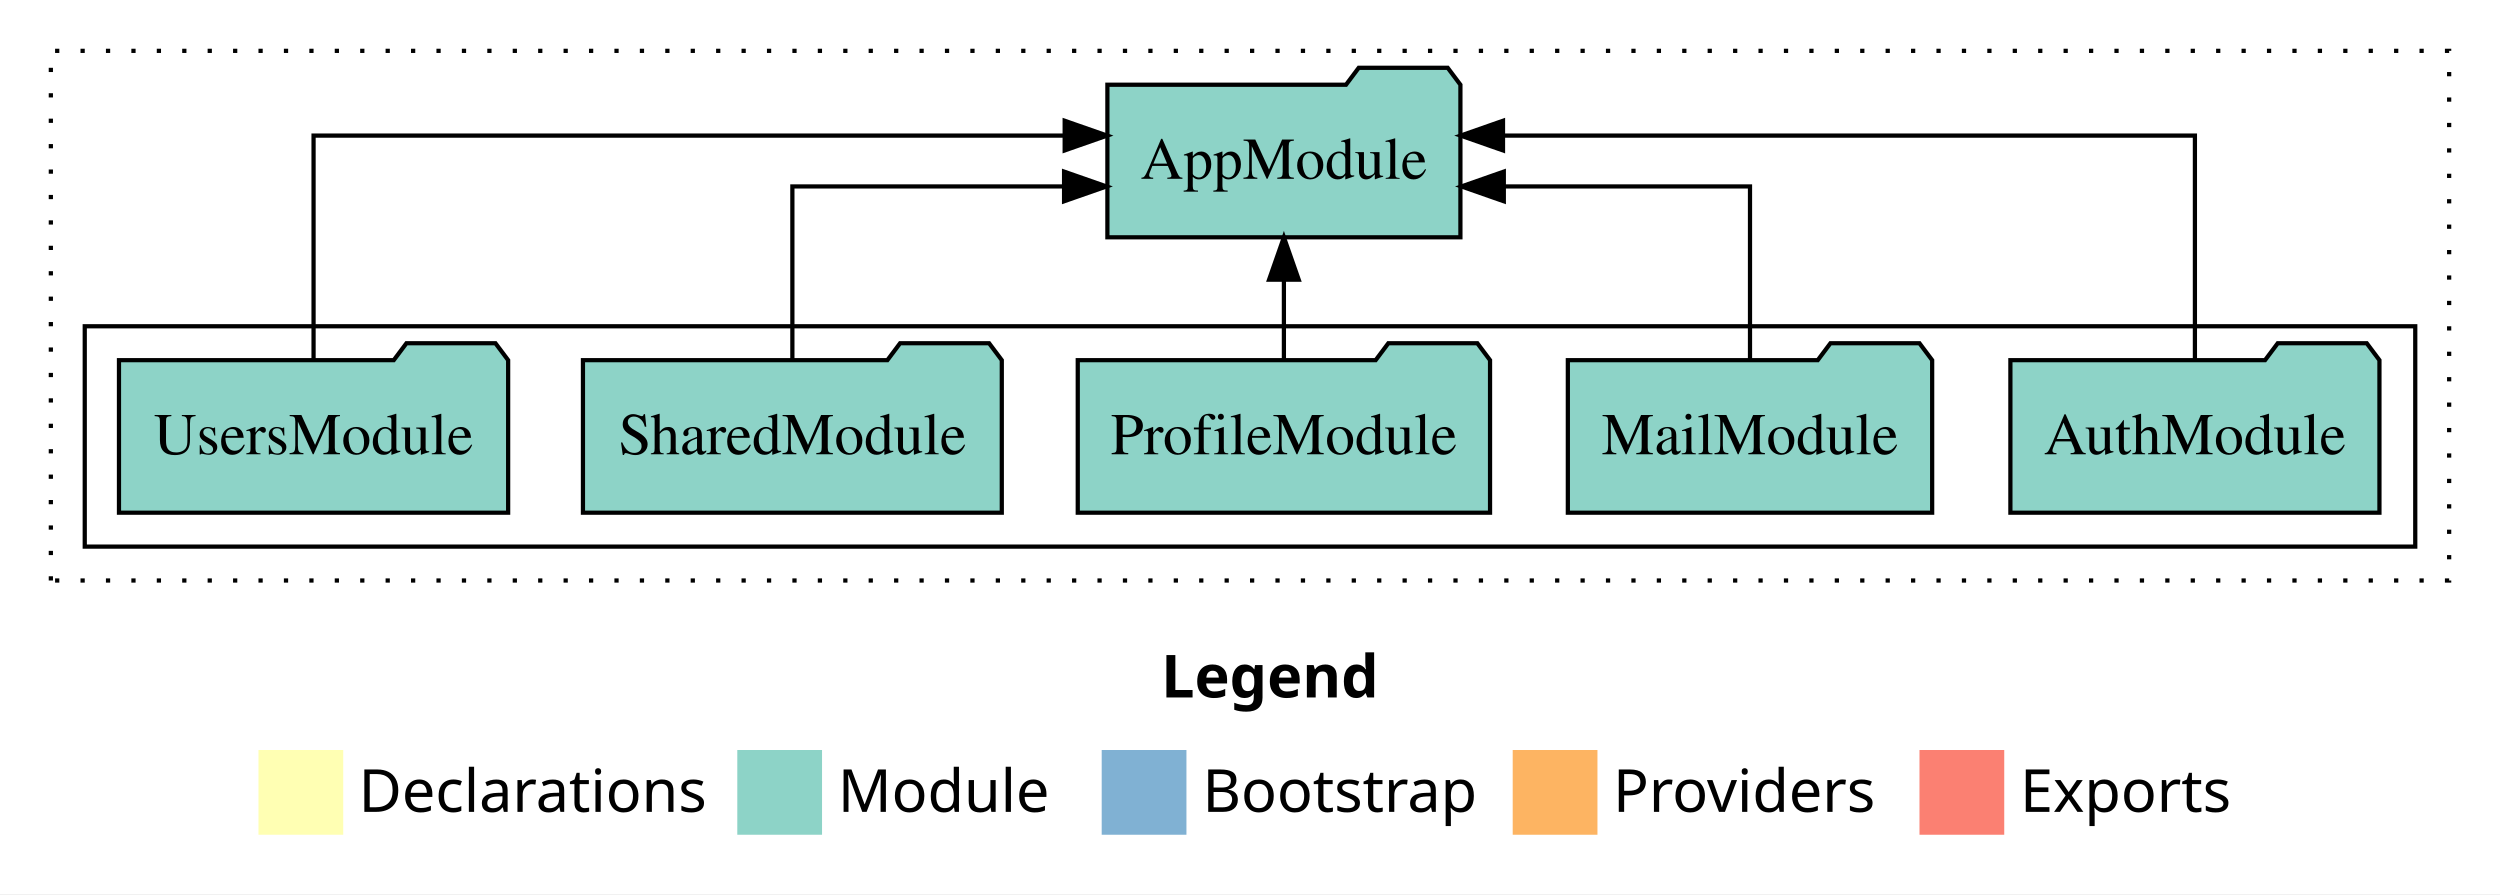
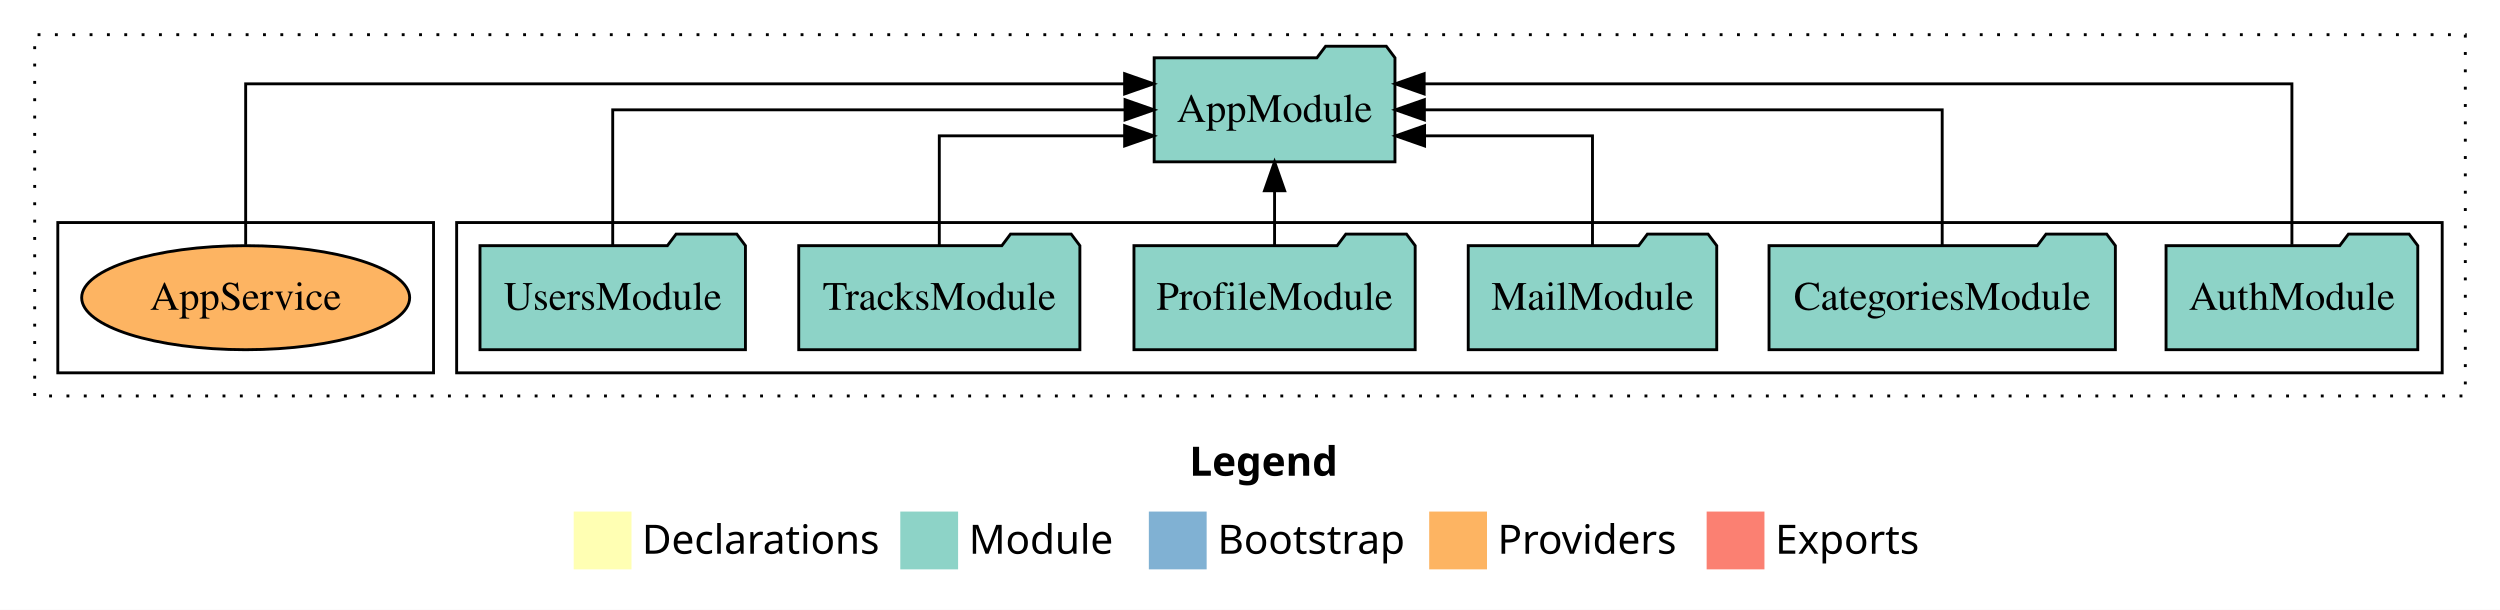
- <svg xmlns="http://www.w3.org/2000/svg" width="590pt" height="211pt" viewBox="0.00 0.00 590.00 211.00">
+ <svg xmlns="http://www.w3.org/2000/svg" width="865pt" height="211pt" viewBox="0.00 0.00 865.00 211.00">
  <g id="graph0" class="graph" transform="scale(1 1) rotate(0) translate(4 207)">
-     <polygon fill="#ffffff" stroke="transparent" points="-4,4 -4,-207 586,-207 586,4 -4,4" />
-     <text text-anchor="start" x="270.009" y="-42.4" font-family="sans-serif" font-weight="bold" font-size="14.00" fill="#000000">Legend</text>
-     <polygon fill="#ffffb3" stroke="transparent" points="57,-10 57,-30 77,-30 77,-10 57,-10" />
-     <text text-anchor="start" x="80.629" y="-15.4" font-family="sans-serif" font-size="14.00" fill="#000000">  Declarations</text>
-     <polygon fill="#8dd3c7" stroke="transparent" points="170,-10 170,-30 190,-30 190,-10 170,-10" />
-     <text text-anchor="start" x="193.725" y="-15.4" font-family="sans-serif" font-size="14.00" fill="#000000">  Module</text>
-     <polygon fill="#80b1d3" stroke="transparent" points="256,-10 256,-30 276,-30 276,-10 256,-10" />
-     <text text-anchor="start" x="279.781" y="-15.4" font-family="sans-serif" font-size="14.00" fill="#000000">  Bootstrap</text>
-     <polygon fill="#fdb462" stroke="transparent" points="353,-10 353,-30 373,-30 373,-10 353,-10" />
-     <text text-anchor="start" x="376.673" y="-15.4" font-family="sans-serif" font-size="14.00" fill="#000000">  Providers</text>
-     <polygon fill="#fb8072" stroke="transparent" points="449,-10 449,-30 469,-30 469,-10 449,-10" />
-     <text text-anchor="start" x="472.726" y="-15.4" font-family="sans-serif" font-size="14.00" fill="#000000">  Exports</text>
+     <polygon fill="#ffffff" stroke="transparent" points="-4,4 -4,-207 861,-207 861,4 -4,4" />
+     <text text-anchor="start" x="407.509" y="-42.4" font-family="sans-serif" font-weight="bold" font-size="14.00" fill="#000000">Legend</text>
+     <polygon fill="#ffffb3" stroke="transparent" points="194.5,-10 194.5,-30 214.5,-30 214.5,-10 194.5,-10" />
+     <text text-anchor="start" x="218.129" y="-15.4" font-family="sans-serif" font-size="14.00" fill="#000000">  Declarations</text>
+     <polygon fill="#8dd3c7" stroke="transparent" points="307.5,-10 307.5,-30 327.5,-30 327.5,-10 307.5,-10" />
+     <text text-anchor="start" x="331.225" y="-15.4" font-family="sans-serif" font-size="14.00" fill="#000000">  Module</text>
+     <polygon fill="#80b1d3" stroke="transparent" points="393.5,-10 393.5,-30 413.5,-30 413.5,-10 393.5,-10" />
+     <text text-anchor="start" x="417.281" y="-15.4" font-family="sans-serif" font-size="14.00" fill="#000000">  Bootstrap</text>
+     <polygon fill="#fdb462" stroke="transparent" points="490.5,-10 490.5,-30 510.5,-30 510.5,-10 490.5,-10" />
+     <text text-anchor="start" x="514.173" y="-15.4" font-family="sans-serif" font-size="14.00" fill="#000000">  Providers</text>
+     <polygon fill="#fb8072" stroke="transparent" points="586.5,-10 586.5,-30 606.5,-30 606.5,-10 586.5,-10" />
+     <text text-anchor="start" x="610.226" y="-15.4" font-family="sans-serif" font-size="14.00" fill="#000000">  Exports</text>
    <g id="clust1" class="cluster">
-       <polygon fill="none" stroke="#000000" stroke-dasharray="1,5" points="8,-70 8,-195 574,-195 574,-70 8,-70" />
+       <polygon fill="none" stroke="#000000" stroke-dasharray="1,5" points="8,-70 8,-195 849,-195 849,-70 8,-70" />
    </g>
    <g id="clust3" class="cluster">
-       <polygon fill="none" stroke="#000000" points="16,-78 16,-130 566,-130 566,-78 16,-78" />
+       <polygon fill="none" stroke="#000000" points="154,-78 154,-130 841,-130 841,-78 154,-78" />
+     </g>
+     <g id="clust6" class="cluster">
+       <polygon fill="none" stroke="#000000" points="16,-78 16,-130 146,-130 146,-78 16,-78" />
    </g>
    <g id="node1" class="node">
-       <polygon fill="#8dd3c7" stroke="#000000" points="557.548,-122 554.548,-126 533.548,-126 530.548,-122 470.452,-122 470.452,-86 557.548,-86 557.548,-122" />
-       <text text-anchor="middle" x="514" y="-99.8" font-family="Times,serif" font-size="14.00" fill="#000000">AuthModule</text>
+       <polygon fill="#8dd3c7" stroke="#000000" points="832.548,-122 829.548,-126 808.548,-126 805.548,-122 745.452,-122 745.452,-86 832.548,-86 832.548,-122" />
+       <text text-anchor="middle" x="789" y="-99.8" font-family="Times,serif" font-size="14.00" fill="#000000">AuthModule</text>
+     </g>
+     <g id="node7" class="node">
+       <polygon fill="#8dd3c7" stroke="#000000" points="478.657,-187 475.657,-191 454.657,-191 451.657,-187 395.343,-187 395.343,-151 478.657,-151 478.657,-187" />
+       <text text-anchor="middle" x="437" y="-164.8" font-family="Times,serif" font-size="14.00" fill="#000000">AppModule</text>
+     </g>
+     <g id="edge1" class="edge">
+       <path fill="none" stroke="#000000" d="M789,-122.292C789,-144.206 789,-178 789,-178 789,-178 488.761,-178 488.761,-178" />
+       <polygon fill="#000000" stroke="#000000" points="488.761,-174.5 478.761,-178 488.761,-181.5 488.761,-174.5" />
+     </g>
+     <g id="node2" class="node">
+       <polygon fill="#8dd3c7" stroke="#000000" points="727.917,-122 724.917,-126 703.917,-126 700.917,-122 608.083,-122 608.083,-86 727.917,-86 727.917,-122" />
+       <text text-anchor="middle" x="668" y="-99.8" font-family="Times,serif" font-size="14.00" fill="#000000">CategoriesModule</text>
+     </g>
+     <g id="edge2" class="edge">
+       <path fill="none" stroke="#000000" d="M668,-122.106C668,-141.339 668,-169 668,-169 668,-169 488.832,-169 488.832,-169" />
+       <polygon fill="#000000" stroke="#000000" points="488.832,-165.5 478.832,-169 488.832,-172.5 488.832,-165.5" />
+     </g>
+     <g id="node3" class="node">
+       <polygon fill="#8dd3c7" stroke="#000000" points="589.99,-122 586.99,-126 565.99,-126 562.99,-122 504.01,-122 504.01,-86 589.99,-86 589.99,-122" />
+       <text text-anchor="middle" x="547" y="-99.8" font-family="Times,serif" font-size="14.00" fill="#000000">MailModule</text>
+     </g>
+     <g id="edge3" class="edge">
+       <path fill="none" stroke="#000000" d="M547,-122.027C547,-138.398 547,-160 547,-160 547,-160 488.9,-160 488.9,-160" />
+       <polygon fill="#000000" stroke="#000000" points="488.9,-156.5 478.9,-160 488.9,-163.5 488.9,-156.5" />
+     </g>
+     <g id="node4" class="node">
+       <polygon fill="#8dd3c7" stroke="#000000" points="485.65,-122 482.65,-126 461.65,-126 458.65,-122 388.35,-122 388.35,-86 485.65,-86 485.65,-122" />
+       <text text-anchor="middle" x="437" y="-99.8" font-family="Times,serif" font-size="14.00" fill="#000000">ProfileModule</text>
+     </g>
+     <g id="edge4" class="edge">
+       <path fill="none" stroke="#000000" d="M437,-122.106C437,-122.106 437,-140.991 437,-140.991" />
+       <polygon fill="#000000" stroke="#000000" points="433.5,-140.991 437,-150.991 440.5,-140.991 433.5,-140.991" />
+     </g>
+     <g id="node5" class="node">
+       <polygon fill="#8dd3c7" stroke="#000000" points="369.637,-122 366.637,-126 345.637,-126 342.637,-122 272.363,-122 272.363,-86 369.637,-86 369.637,-122" />
+       <text text-anchor="middle" x="321" y="-99.8" font-family="Times,serif" font-size="14.00" fill="#000000">TracksModule</text>
+     </g>
+     <g id="edge5" class="edge">
+       <path fill="none" stroke="#000000" d="M321,-122.027C321,-138.398 321,-160 321,-160 321,-160 385.121,-160 385.121,-160" />
+       <polygon fill="#000000" stroke="#000000" points="385.121,-163.5 395.121,-160 385.121,-156.5 385.121,-163.5" />
    </g>
    <g id="node6" class="node">
-       <polygon fill="#8dd3c7" stroke="#000000" points="340.657,-187 337.657,-191 316.657,-191 313.657,-187 257.343,-187 257.343,-151 340.657,-151 340.657,-187" />
-       <text text-anchor="middle" x="299" y="-164.8" font-family="Times,serif" font-size="14.00" fill="#000000">AppModule</text>
+       <polygon fill="#8dd3c7" stroke="#000000" points="253.922,-122 250.922,-126 229.922,-126 226.922,-122 162.078,-122 162.078,-86 253.922,-86 253.922,-122" />
+       <text text-anchor="middle" x="208" y="-99.8" font-family="Times,serif" font-size="14.00" fill="#000000">UsersModule</text>
    </g>
-     <g id="edge1" class="edge">
-       <path fill="none" stroke="#000000" d="M514,-122.284C514,-143.321 514,-175 514,-175 514,-175 350.709,-175 350.709,-175" />
-       <polygon fill="#000000" stroke="#000000" points="350.709,-171.5 340.709,-175 350.709,-178.5 350.709,-171.5" />
+     <g id="edge6" class="edge">
+       <path fill="none" stroke="#000000" d="M208,-122.106C208,-141.339 208,-169 208,-169 208,-169 385.264,-169 385.264,-169" />
+       <polygon fill="#000000" stroke="#000000" points="385.264,-172.5 395.264,-169 385.264,-165.5 385.264,-172.5" />
    </g>
-     <g id="node2" class="node">
-       <polygon fill="#8dd3c7" stroke="#000000" points="451.99,-122 448.99,-126 427.99,-126 424.99,-122 366.01,-122 366.01,-86 451.99,-86 451.99,-122" />
-       <text text-anchor="middle" x="409" y="-99.8" font-family="Times,serif" font-size="14.00" fill="#000000">MailModule</text>
+     <g id="node8" class="node">
+       <ellipse fill="#fdb462" stroke="#000000" cx="81" cy="-104" rx="56.741" ry="18" />
+       <text text-anchor="middle" x="81" y="-99.8" font-family="Times,serif" font-size="14.00" fill="#000000">AppService</text>
    </g>
-     <g id="edge2" class="edge">
-       <path fill="none" stroke="#000000" d="M409,-122.022C409,-139.373 409,-163 409,-163 409,-163 350.9,-163 350.9,-163" />
-       <polygon fill="#000000" stroke="#000000" points="350.9,-159.5 340.9,-163 350.9,-166.5 350.9,-159.5" />
-     </g>
-     <g id="node3" class="node">
-       <polygon fill="#8dd3c7" stroke="#000000" points="347.65,-122 344.65,-126 323.65,-126 320.65,-122 250.35,-122 250.35,-86 347.65,-86 347.65,-122" />
-       <text text-anchor="middle" x="299" y="-99.8" font-family="Times,serif" font-size="14.00" fill="#000000">ProfileModule</text>
-     </g>
-     <g id="edge3" class="edge">
-       <path fill="none" stroke="#000000" d="M299,-122.106C299,-122.106 299,-140.991 299,-140.991" />
-       <polygon fill="#000000" stroke="#000000" points="295.5,-140.991 299,-150.991 302.5,-140.991 295.5,-140.991" />
-     </g>
-     <g id="node4" class="node">
-       <polygon fill="#8dd3c7" stroke="#000000" points="232.423,-122 229.423,-126 208.423,-126 205.423,-122 133.577,-122 133.577,-86 232.423,-86 232.423,-122" />
-       <text text-anchor="middle" x="183" y="-99.8" font-family="Times,serif" font-size="14.00" fill="#000000">SharedModule</text>
-     </g>
-     <g id="edge4" class="edge">
-       <path fill="none" stroke="#000000" d="M183,-122.022C183,-139.373 183,-163 183,-163 183,-163 247.121,-163 247.121,-163" />
-       <polygon fill="#000000" stroke="#000000" points="247.121,-166.5 257.121,-163 247.121,-159.5 247.121,-166.5" />
-     </g>
-     <g id="node5" class="node">
-       <polygon fill="#8dd3c7" stroke="#000000" points="115.922,-122 112.922,-126 91.922,-126 88.922,-122 24.078,-122 24.078,-86 115.922,-86 115.922,-122" />
-       <text text-anchor="middle" x="70" y="-99.8" font-family="Times,serif" font-size="14.00" fill="#000000">UsersModule</text>
-     </g>
-     <g id="edge5" class="edge">
-       <path fill="none" stroke="#000000" d="M70,-122.284C70,-143.321 70,-175 70,-175 70,-175 247.264,-175 247.264,-175" />
-       <polygon fill="#000000" stroke="#000000" points="247.264,-178.5 257.264,-175 247.264,-171.5 247.264,-178.5" />
+     <g id="edge7" class="edge">
+       <path fill="none" stroke="#000000" d="M81,-122.292C81,-144.206 81,-178 81,-178 81,-178 385.115,-178 385.115,-178" />
+       <polygon fill="#000000" stroke="#000000" points="385.115,-181.5 395.115,-178 385.115,-174.5 385.115,-181.5" />
    </g>
  </g>
</svg>
